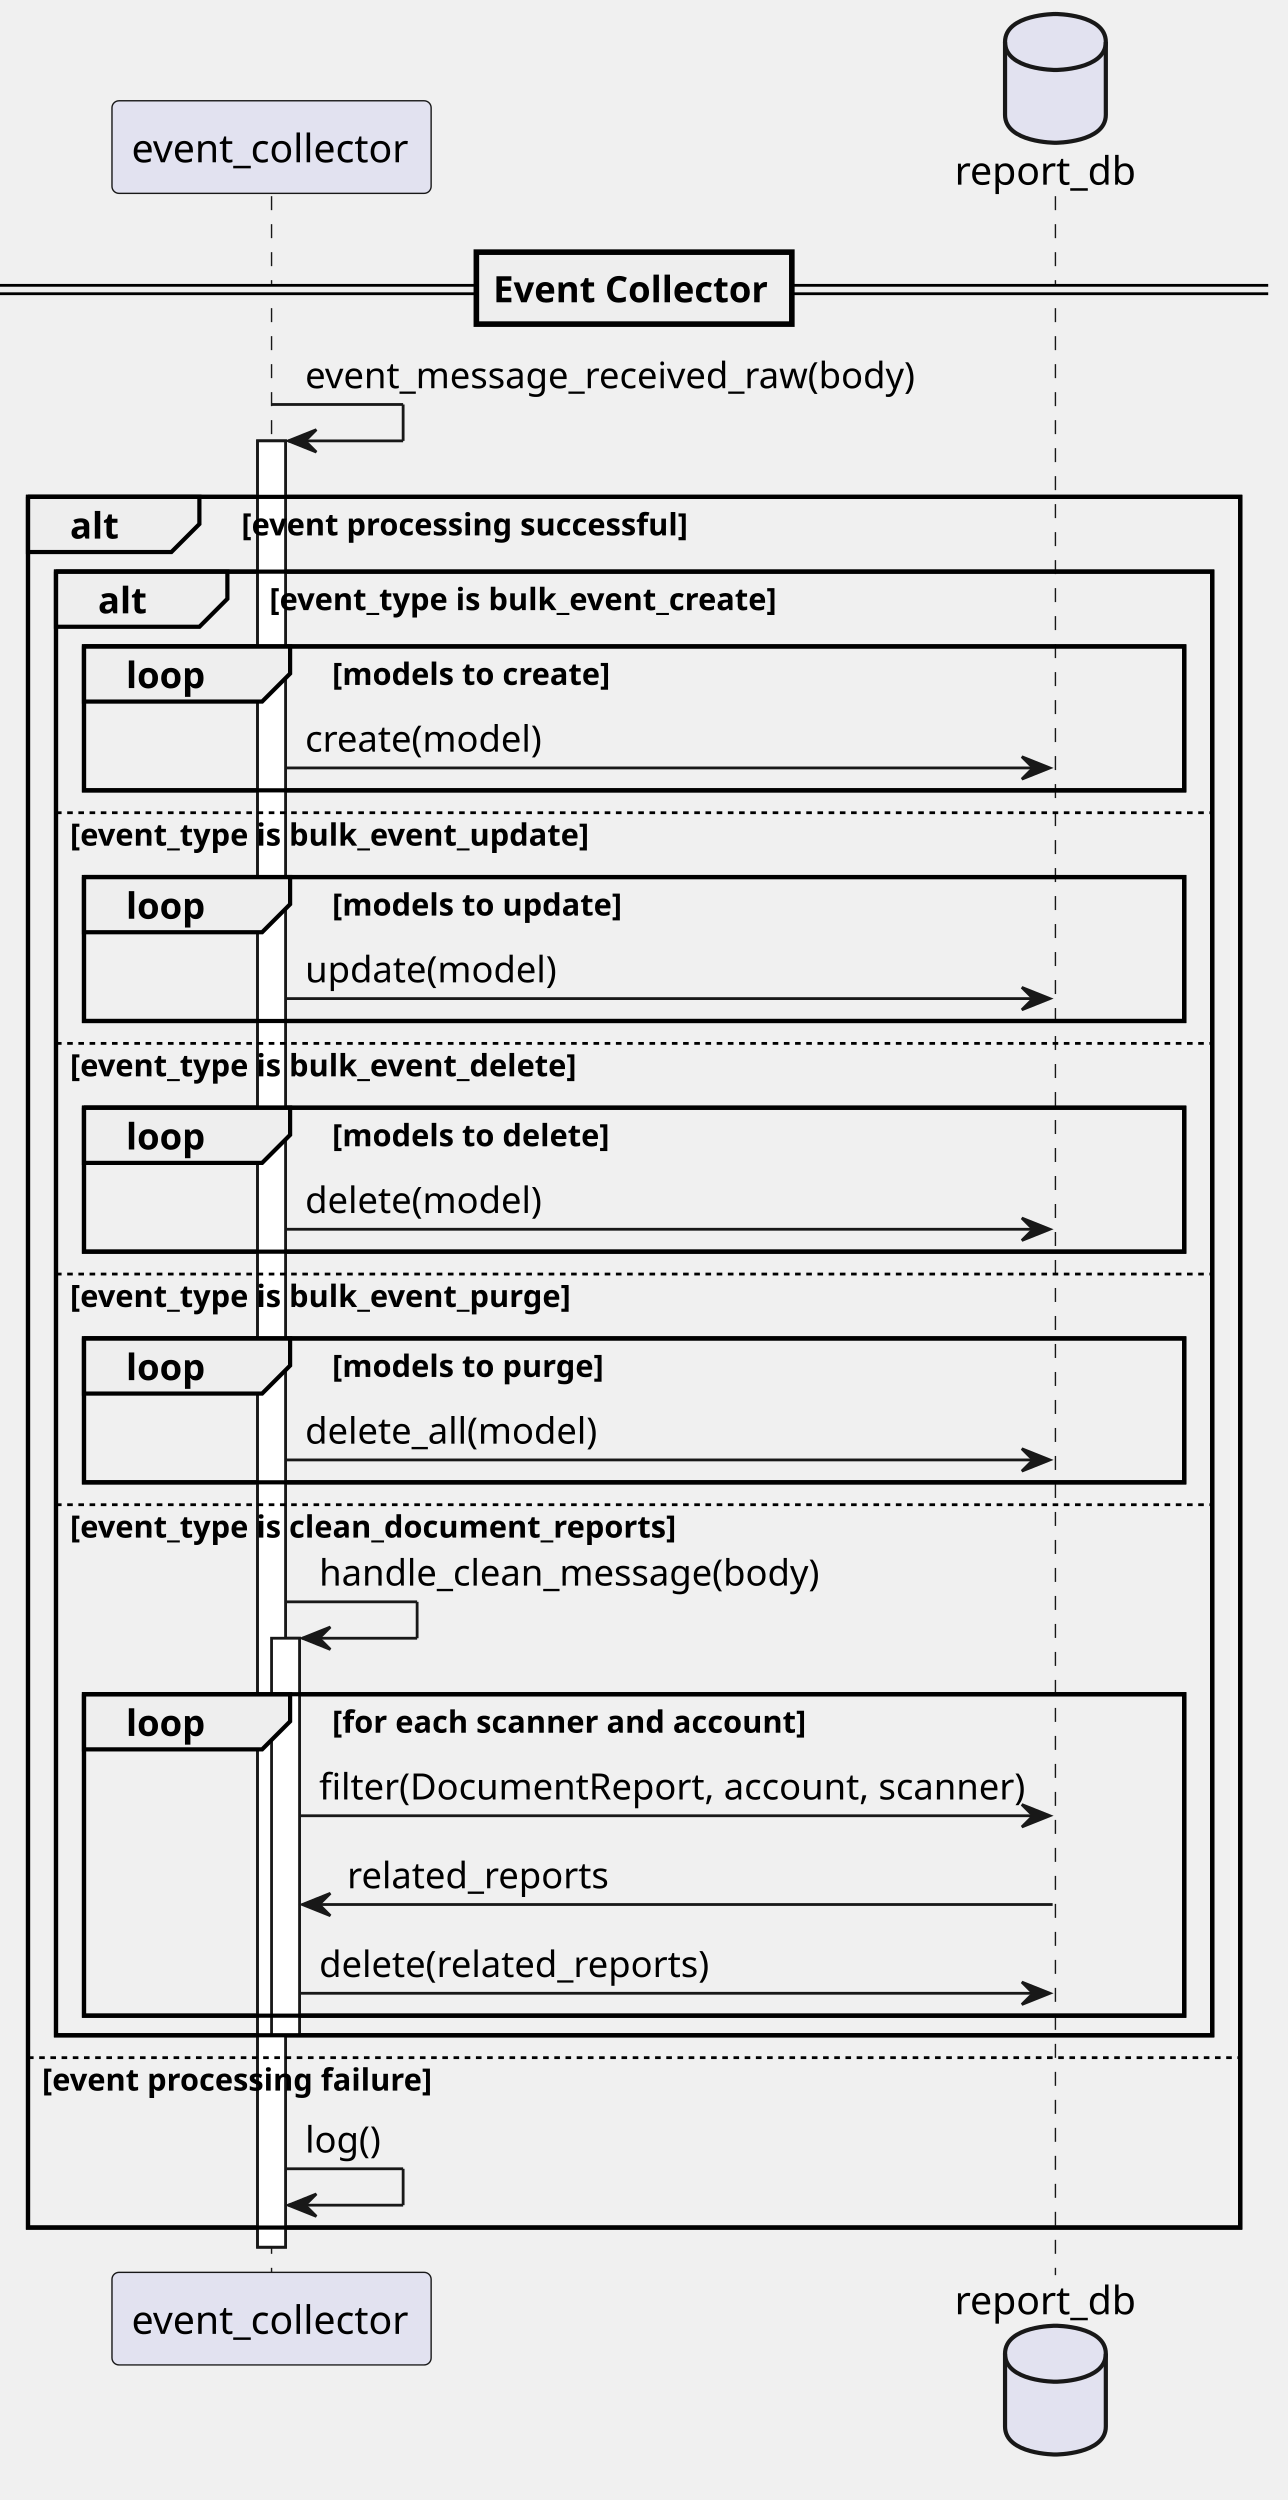
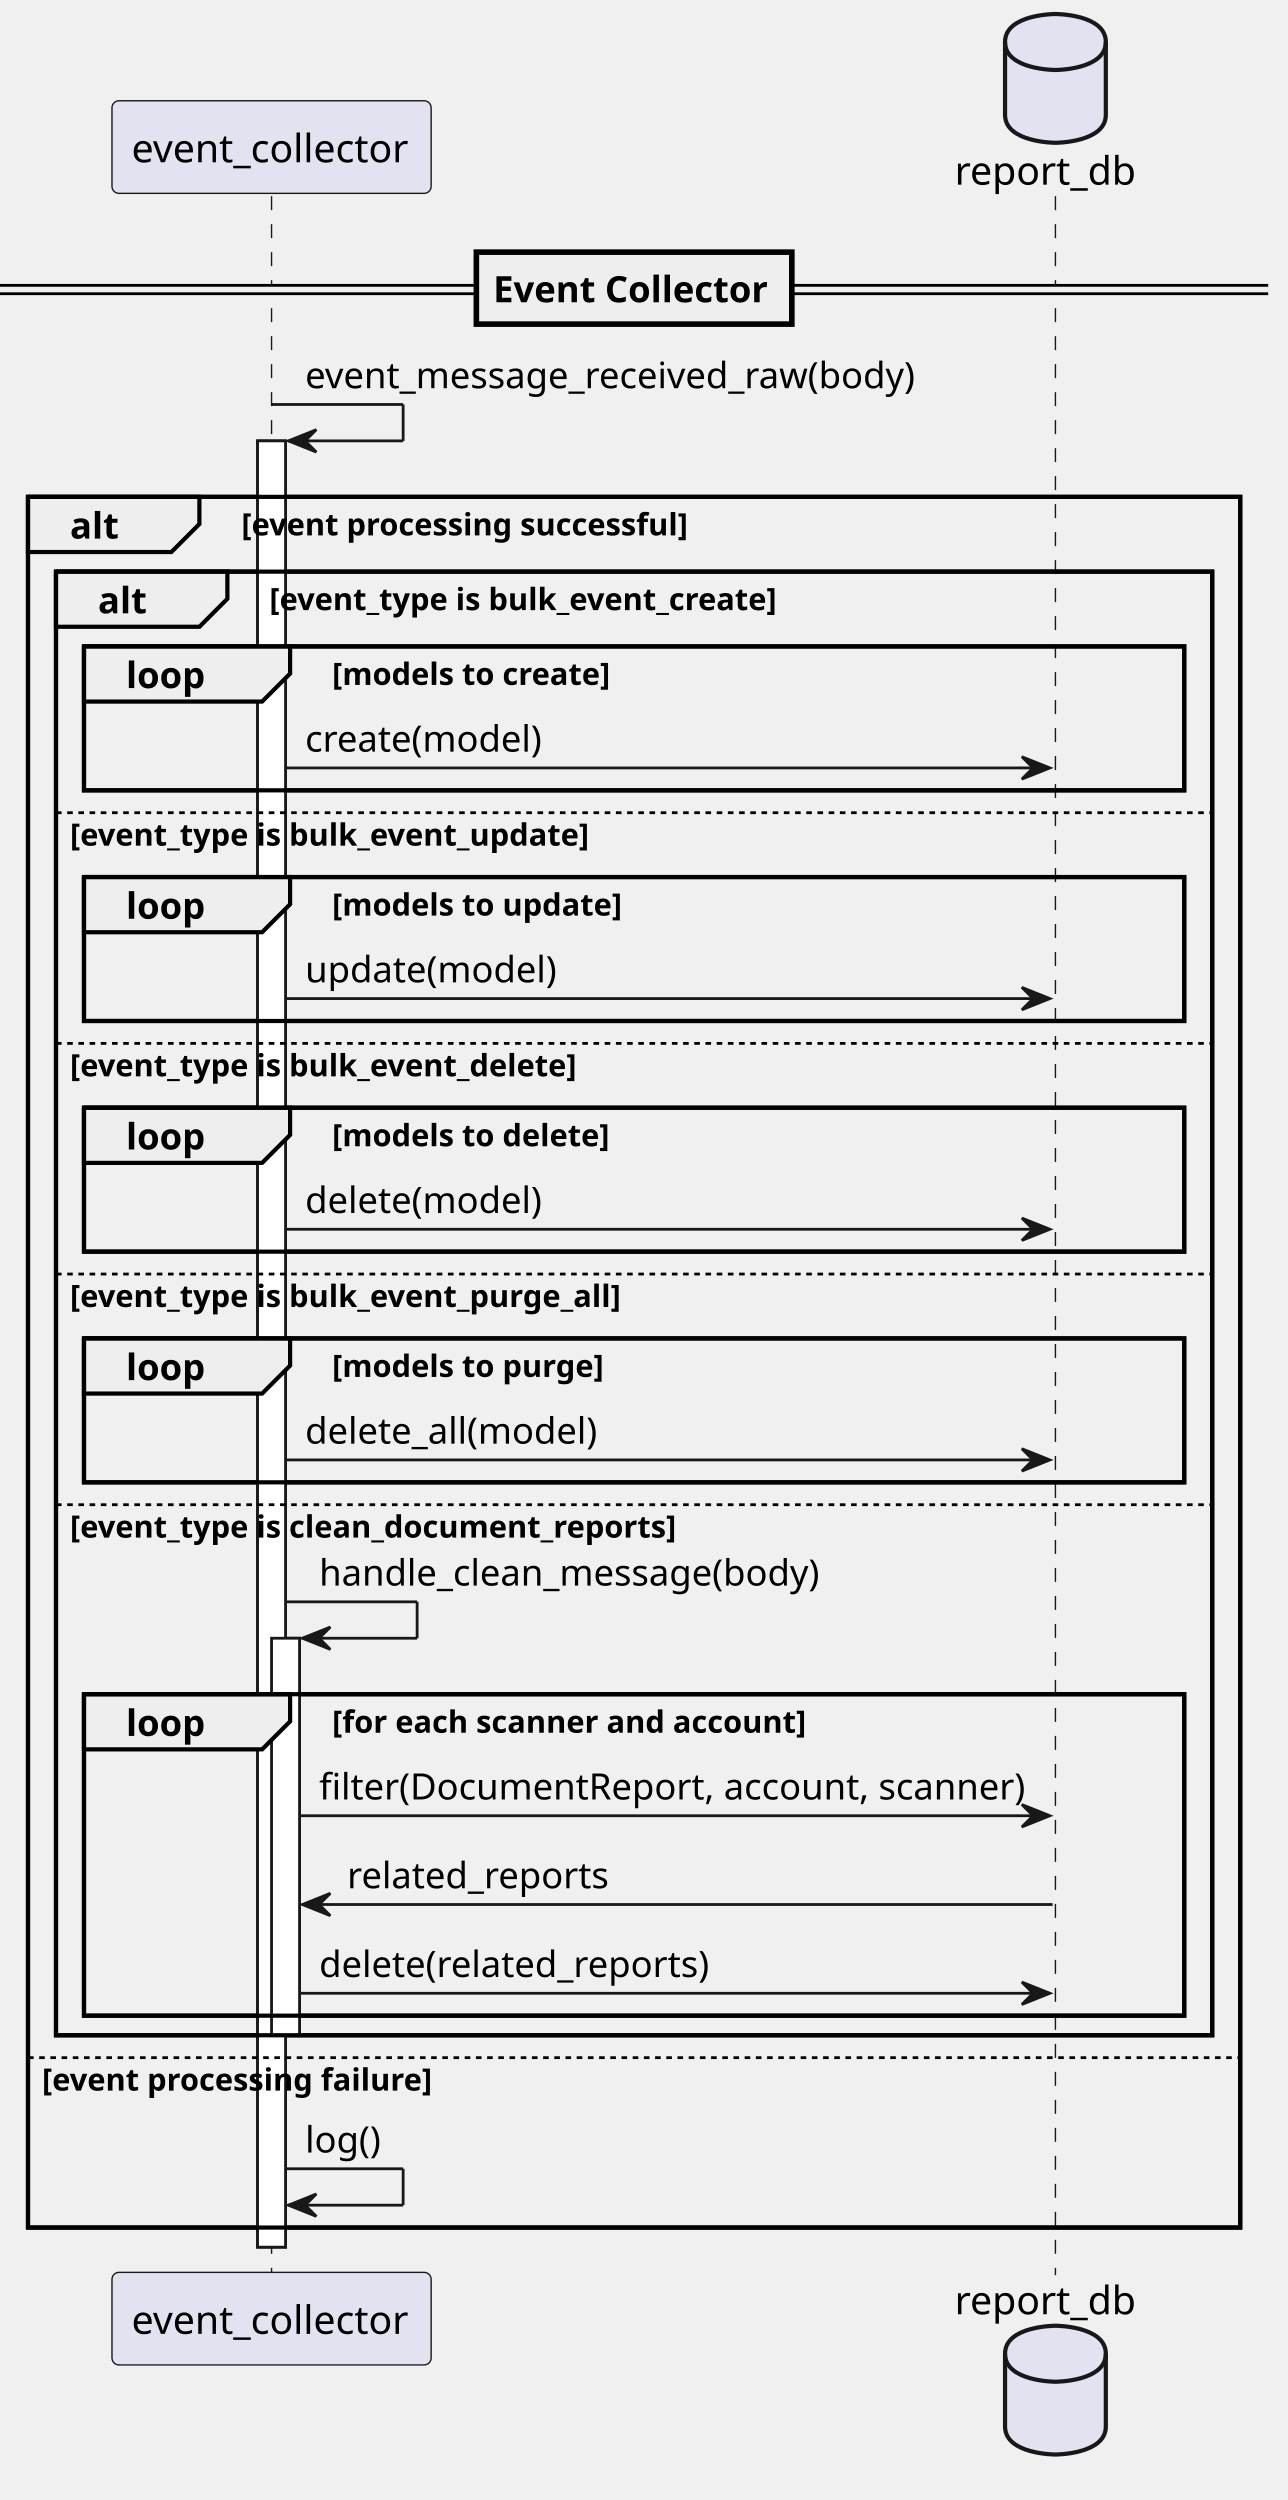
<svg xmlns="http://www.w3.org/2000/svg" contentStyleType="text/css" height="893px" preserveAspectRatio="none" style="width:460px;height:893px;background:#FFFFFF;" version="1.1" viewBox="0 0 460 893" width="460px" zoomAndPan="magnify">
  <defs />
  <g>
    <rect fill="#FFFFFF" height="645.206" style="stroke:#181818;stroke-width:1.0;" width="10" x="92" y="157.48" />
    <rect fill="#FFFFFF" height="141.824" style="stroke:#181818;stroke-width:1.0;" width="10" x="97" y="585.174" />
    <rect fill="none" height="618.206" style="stroke:#000000;stroke-width:1.5;" width="433" x="10" y="177.48" />
    <rect fill="none" height="522.812" style="stroke:#000000;stroke-width:1.5;" width="413" x="20" y="204.186" />
    <rect fill="none" height="51.412" style="stroke:#000000;stroke-width:1.5;" width="393" x="30" y="230.892" />
    <rect fill="none" height="51.412" style="stroke:#000000;stroke-width:1.5;" width="393" x="30" y="313.286" />
    <rect fill="none" height="51.412" style="stroke:#000000;stroke-width:1.5;" width="393" x="30" y="395.68" />
    <rect fill="none" height="51.412" style="stroke:#000000;stroke-width:1.5;" width="393" x="30" y="478.074" />
    <rect fill="none" height="114.824" style="stroke:#000000;stroke-width:1.5;" width="393" x="30" y="605.174" />
    <line style="stroke:#181818;stroke-width:0.5;stroke-dasharray:5.0,5.0;" x1="97" x2="97" y1="70.068" y2="812.686" />
    <line style="stroke:#181818;stroke-width:0.5;stroke-dasharray:5.0,5.0;" x1="377" x2="377" y1="70.068" y2="812.686" />
    <rect fill="#E2E2F0" height="33.068" rx="2.5" ry="2.5" style="stroke:#181818;stroke-width:0.5;" width="114" x="40" y="36" />
    <text fill="#000000" font-family="sans-serif" font-size="14" lengthAdjust="spacing" textLength="100" x="47" y="57.966">event_collector</text>
    <rect fill="#E2E2F0" height="33.068" rx="2.5" ry="2.5" style="stroke:#181818;stroke-width:0.5;" width="114" x="40" y="811.686" />
    <text fill="#000000" font-family="sans-serif" font-size="14" lengthAdjust="spacing" textLength="100" x="47" y="833.652">event_collector</text>
    <text fill="#000000" font-family="sans-serif" font-size="14" lengthAdjust="spacing" textLength="66" x="341" y="65.966">report_db</text>
    <path d="M359,15 C359,5 377,5 377,5 C377,5 395,5 395,15 L395,41 C395,51 377,51 377,51 C377,51 359,51 359,41 L359,15 " fill="#E2E2F0" style="stroke:#181818;stroke-width:1.5;" />
    <path d="M359,15 C359,25 377,25 377,25 C377,25 395,25 395,15 " fill="none" style="stroke:#181818;stroke-width:1.5;" />
    <text fill="#000000" font-family="sans-serif" font-size="14" lengthAdjust="spacing" textLength="66" x="341" y="826.652">report_db</text>
    <path d="M359,840.754 C359,830.754 377,830.754 377,830.754 C377,830.754 395,830.754 395,840.754 L395,866.754 C395,876.754 377,876.754 377,876.754 C377,876.754 359,876.754 359,866.754 L359,840.754 " fill="#E2E2F0" style="stroke:#181818;stroke-width:1.5;" />
    <path d="M359,840.754 C359,850.754 377,850.754 377,850.754 C377,850.754 395,850.754 395,840.754 " fill="none" style="stroke:#181818;stroke-width:1.5;" />
    <rect fill="#FFFFFF" height="645.206" style="stroke:#181818;stroke-width:1.0;" width="10" x="92" y="157.48" />
    <rect fill="#FFFFFF" height="141.824" style="stroke:#181818;stroke-width:1.0;" width="10" x="97" y="585.174" />
    <rect fill="#EEEEEE" height="3" style="stroke:#EEEEEE;stroke-width:1.0;" width="453" x="0" y="101.921" />
    <line style="stroke:#000000;stroke-width:1.0;" x1="0" x2="453" y1="101.921" y2="101.921" />
    <line style="stroke:#000000;stroke-width:1.0;" x1="0" x2="453" y1="104.921" y2="104.921" />
    <rect fill="#EEEEEE" height="25.706" style="stroke:#000000;stroke-width:2.0;" width="112.688" x="170.156" y="90.068" />
    <text fill="#000000" font-family="sans-serif" font-size="13" font-weight="bold" lengthAdjust="spacing" textLength="95.688" x="176.156" y="107.965">Event Collector</text>
    <line style="stroke:#181818;stroke-width:1.0;" x1="97" x2="144" y1="144.48" y2="144.48" />
    <line style="stroke:#181818;stroke-width:1.0;" x1="144" x2="144" y1="144.48" y2="157.48" />
    <line style="stroke:#181818;stroke-width:1.0;" x1="103" x2="144" y1="157.48" y2="157.48" />
    <polygon fill="#181818" points="113,153.48,103,157.48,113,161.48,109,157.48" style="stroke:#181818;stroke-width:1.0;" />
    <text fill="#000000" font-family="sans-serif" font-size="13" lengthAdjust="spacing" textLength="216" x="109" y="138.671">event_message_received_raw(body)</text>
    <path d="M10,177.48 L71.219,177.48 L71.219,187.186 L61.219,197.186 L10,197.186 L10,177.48 " fill="#EEEEEE" style="stroke:#000000;stroke-width:1.5;" />
    <rect fill="none" height="618.206" style="stroke:#000000;stroke-width:1.5;" width="433" x="10" y="177.48" />
    <text fill="#000000" font-family="sans-serif" font-size="13" font-weight="bold" lengthAdjust="spacing" textLength="16.219" x="25" y="192.377">alt</text>
    <text fill="#000000" font-family="sans-serif" font-size="11" font-weight="bold" lengthAdjust="spacing" textLength="161.281" x="86.219" y="191.239">[event processing successful]</text>
    <path d="M20,204.186 L81.219,204.186 L81.219,213.892 L71.219,223.892 L20,223.892 L20,204.186 " fill="#EEEEEE" style="stroke:#000000;stroke-width:1.5;" />
    <rect fill="none" height="522.812" style="stroke:#000000;stroke-width:1.5;" width="413" x="20" y="204.186" />
    <text fill="#000000" font-family="sans-serif" font-size="13" font-weight="bold" lengthAdjust="spacing" textLength="16.219" x="35" y="219.083">alt</text>
    <text fill="#000000" font-family="sans-serif" font-size="11" font-weight="bold" lengthAdjust="spacing" textLength="183.656" x="96.219" y="217.945">[event_type is bulk_event_create]</text>
    <path d="M30,230.892 L103.625,230.892 L103.625,240.598 L93.625,250.598 L30,250.598 L30,230.892 " fill="#EEEEEE" style="stroke:#000000;stroke-width:1.5;" />
    <rect fill="none" height="51.412" style="stroke:#000000;stroke-width:1.5;" width="393" x="30" y="230.892" />
    <text fill="#000000" font-family="sans-serif" font-size="13" font-weight="bold" lengthAdjust="spacing" textLength="28.625" x="45" y="245.789">loop</text>
    <text fill="#000000" font-family="sans-serif" font-size="11" font-weight="bold" lengthAdjust="spacing" textLength="100.5" x="118.625" y="244.651">[models to create]</text>
    <polygon fill="#181818" points="365,270.304,375,274.304,365,278.304,369,274.304" style="stroke:#181818;stroke-width:1.0;" />
    <line style="stroke:#181818;stroke-width:1.0;" x1="102" x2="371" y1="274.304" y2="274.304" />
    <text fill="#000000" font-family="sans-serif" font-size="13" lengthAdjust="spacing" textLength="83" x="109" y="268.495">create(model)</text>
    <line style="stroke:#000000;stroke-width:1.0;stroke-dasharray:2.0,2.0;" x1="20" x2="433" y1="290.304" y2="290.304" />
    <text fill="#000000" font-family="sans-serif" font-size="11" font-weight="bold" lengthAdjust="spacing" textLength="188.656" x="25" y="302.063">[event_type is bulk_event_update]</text>
    <path d="M30,313.286 L103.625,313.286 L103.625,322.992 L93.625,332.992 L30,332.992 L30,313.286 " fill="#EEEEEE" style="stroke:#000000;stroke-width:1.5;" />
    <rect fill="none" height="51.412" style="stroke:#000000;stroke-width:1.5;" width="393" x="30" y="313.286" />
    <text fill="#000000" font-family="sans-serif" font-size="13" font-weight="bold" lengthAdjust="spacing" textLength="28.625" x="45" y="328.183">loop</text>
    <text fill="#000000" font-family="sans-serif" font-size="11" font-weight="bold" lengthAdjust="spacing" textLength="105.5" x="118.625" y="327.045">[models to update]</text>
    <polygon fill="#181818" points="365,352.698,375,356.698,365,360.698,369,356.698" style="stroke:#181818;stroke-width:1.0;" />
    <line style="stroke:#181818;stroke-width:1.0;" x1="102" x2="371" y1="356.698" y2="356.698" />
    <text fill="#000000" font-family="sans-serif" font-size="13" lengthAdjust="spacing" textLength="89" x="109" y="350.889">update(model)</text>
    <line style="stroke:#000000;stroke-width:1.0;stroke-dasharray:2.0,2.0;" x1="20" x2="433" y1="372.698" y2="372.698" />
    <text fill="#000000" font-family="sans-serif" font-size="11" font-weight="bold" lengthAdjust="spacing" textLength="183.656" x="25" y="384.457">[event_type is bulk_event_delete]</text>
    <path d="M30,395.68 L103.625,395.68 L103.625,405.386 L93.625,415.386 L30,415.386 L30,395.68 " fill="#EEEEEE" style="stroke:#000000;stroke-width:1.5;" />
    <rect fill="none" height="51.412" style="stroke:#000000;stroke-width:1.5;" width="393" x="30" y="395.68" />
    <text fill="#000000" font-family="sans-serif" font-size="13" font-weight="bold" lengthAdjust="spacing" textLength="28.625" x="45" y="410.577">loop</text>
    <text fill="#000000" font-family="sans-serif" font-size="11" font-weight="bold" lengthAdjust="spacing" textLength="100.5" x="118.625" y="409.439">[models to delete]</text>
    <polygon fill="#181818" points="365,435.092,375,439.092,365,443.092,369,439.092" style="stroke:#181818;stroke-width:1.0;" />
    <line style="stroke:#181818;stroke-width:1.0;" x1="102" x2="371" y1="439.092" y2="439.092" />
    <text fill="#000000" font-family="sans-serif" font-size="13" lengthAdjust="spacing" textLength="83" x="109" y="433.283">delete(model)</text>
    <line style="stroke:#000000;stroke-width:1.0;stroke-dasharray:2.0,2.0;" x1="20" x2="433" y1="455.092" y2="455.092" />
-     <text fill="#000000" font-family="sans-serif" font-size="11" font-weight="bold" lengthAdjust="spacing" textLength="183.312" x="25" y="466.851">[event_type is bulk_event_purge]</text>
+     <text fill="#000000" font-family="sans-serif" font-size="11" font-weight="bold" lengthAdjust="spacing" textLength="183.312" x="25" y="466.851">[event_type is bulk_event_purge_all]</text>
    <path d="M30,478.074 L103.625,478.074 L103.625,487.78 L93.625,497.78 L30,497.78 L30,478.074 " fill="#EEEEEE" style="stroke:#000000;stroke-width:1.5;" />
    <rect fill="none" height="51.412" style="stroke:#000000;stroke-width:1.5;" width="393" x="30" y="478.074" />
    <text fill="#000000" font-family="sans-serif" font-size="13" font-weight="bold" lengthAdjust="spacing" textLength="28.625" x="45" y="492.971">loop</text>
    <text fill="#000000" font-family="sans-serif" font-size="11" font-weight="bold" lengthAdjust="spacing" textLength="100.156" x="118.625" y="491.833">[models to purge]</text>
    <polygon fill="#181818" points="365,517.486,375,521.486,365,525.486,369,521.486" style="stroke:#181818;stroke-width:1.0;" />
    <line style="stroke:#181818;stroke-width:1.0;" x1="102" x2="371" y1="521.486" y2="521.486" />
    <text fill="#000000" font-family="sans-serif" font-size="13" lengthAdjust="spacing" textLength="102" x="109" y="515.677">delete_all(model)</text>
    <line style="stroke:#000000;stroke-width:1.0;stroke-dasharray:2.0,2.0;" x1="20" x2="433" y1="537.486" y2="537.486" />
    <text fill="#000000" font-family="sans-serif" font-size="11" font-weight="bold" lengthAdjust="spacing" textLength="220.375" x="25" y="549.245">[event_type is clean_document_reports]</text>
    <line style="stroke:#181818;stroke-width:1.0;" x1="102" x2="149" y1="572.174" y2="572.174" />
    <line style="stroke:#181818;stroke-width:1.0;" x1="149" x2="149" y1="572.174" y2="585.174" />
    <line style="stroke:#181818;stroke-width:1.0;" x1="108" x2="149" y1="585.174" y2="585.174" />
    <polygon fill="#181818" points="118,581.174,108,585.174,118,589.174,114,585.174" style="stroke:#181818;stroke-width:1.0;" />
    <text fill="#000000" font-family="sans-serif" font-size="13" lengthAdjust="spacing" textLength="176" x="114" y="566.365">handle_clean_message(body)</text>
    <path d="M30,605.174 L103.625,605.174 L103.625,614.88 L93.625,624.88 L30,624.88 L30,605.174 " fill="#EEEEEE" style="stroke:#000000;stroke-width:1.5;" />
    <rect fill="none" height="114.824" style="stroke:#000000;stroke-width:1.5;" width="393" x="30" y="605.174" />
    <text fill="#000000" font-family="sans-serif" font-size="13" font-weight="bold" lengthAdjust="spacing" textLength="28.625" x="45" y="620.071">loop</text>
    <text fill="#000000" font-family="sans-serif" font-size="11" font-weight="bold" lengthAdjust="spacing" textLength="170.938" x="118.625" y="618.933">[for each scanner and account]</text>
    <polygon fill="#181818" points="365,644.586,375,648.586,365,652.586,369,648.586" style="stroke:#181818;stroke-width:1.0;" />
    <line style="stroke:#181818;stroke-width:1.0;" x1="107" x2="371" y1="648.586" y2="648.586" />
    <text fill="#000000" font-family="sans-serif" font-size="13" lengthAdjust="spacing" textLength="246" x="114" y="642.777">filter(DocumentReport, account, scanner)</text>
    <polygon fill="#181818" points="118,676.292,108,680.292,118,684.292,114,680.292" style="stroke:#181818;stroke-width:1.0;" />
    <line style="stroke:#181818;stroke-width:1.0;" x1="112" x2="376" y1="680.292" y2="680.292" />
    <text fill="#000000" font-family="sans-serif" font-size="13" lengthAdjust="spacing" textLength="92" x="124" y="674.483">related_reports</text>
    <polygon fill="#181818" points="365,707.998,375,711.998,365,715.998,369,711.998" style="stroke:#181818;stroke-width:1.0;" />
    <line style="stroke:#181818;stroke-width:1.0;" x1="107" x2="371" y1="711.998" y2="711.998" />
    <text fill="#000000" font-family="sans-serif" font-size="13" lengthAdjust="spacing" textLength="137" x="114" y="706.189">delete(related_reports)</text>
    <line style="stroke:#000000;stroke-width:1.0;stroke-dasharray:2.0,2.0;" x1="10" x2="443" y1="734.998" y2="734.998" />
    <text fill="#000000" font-family="sans-serif" font-size="11" font-weight="bold" lengthAdjust="spacing" textLength="142.25" x="15" y="746.757">[event processing failure]</text>
    <line style="stroke:#181818;stroke-width:1.0;" x1="102" x2="144" y1="774.686" y2="774.686" />
    <line style="stroke:#181818;stroke-width:1.0;" x1="144" x2="144" y1="774.686" y2="787.686" />
    <line style="stroke:#181818;stroke-width:1.0;" x1="103" x2="144" y1="787.686" y2="787.686" />
    <polygon fill="#181818" points="113,783.686,103,787.686,113,791.686,109,787.686" style="stroke:#181818;stroke-width:1.0;" />
    <text fill="#000000" font-family="sans-serif" font-size="13" lengthAdjust="spacing" textLength="27" x="109" y="768.877">log()</text>
  </g>
</svg>
